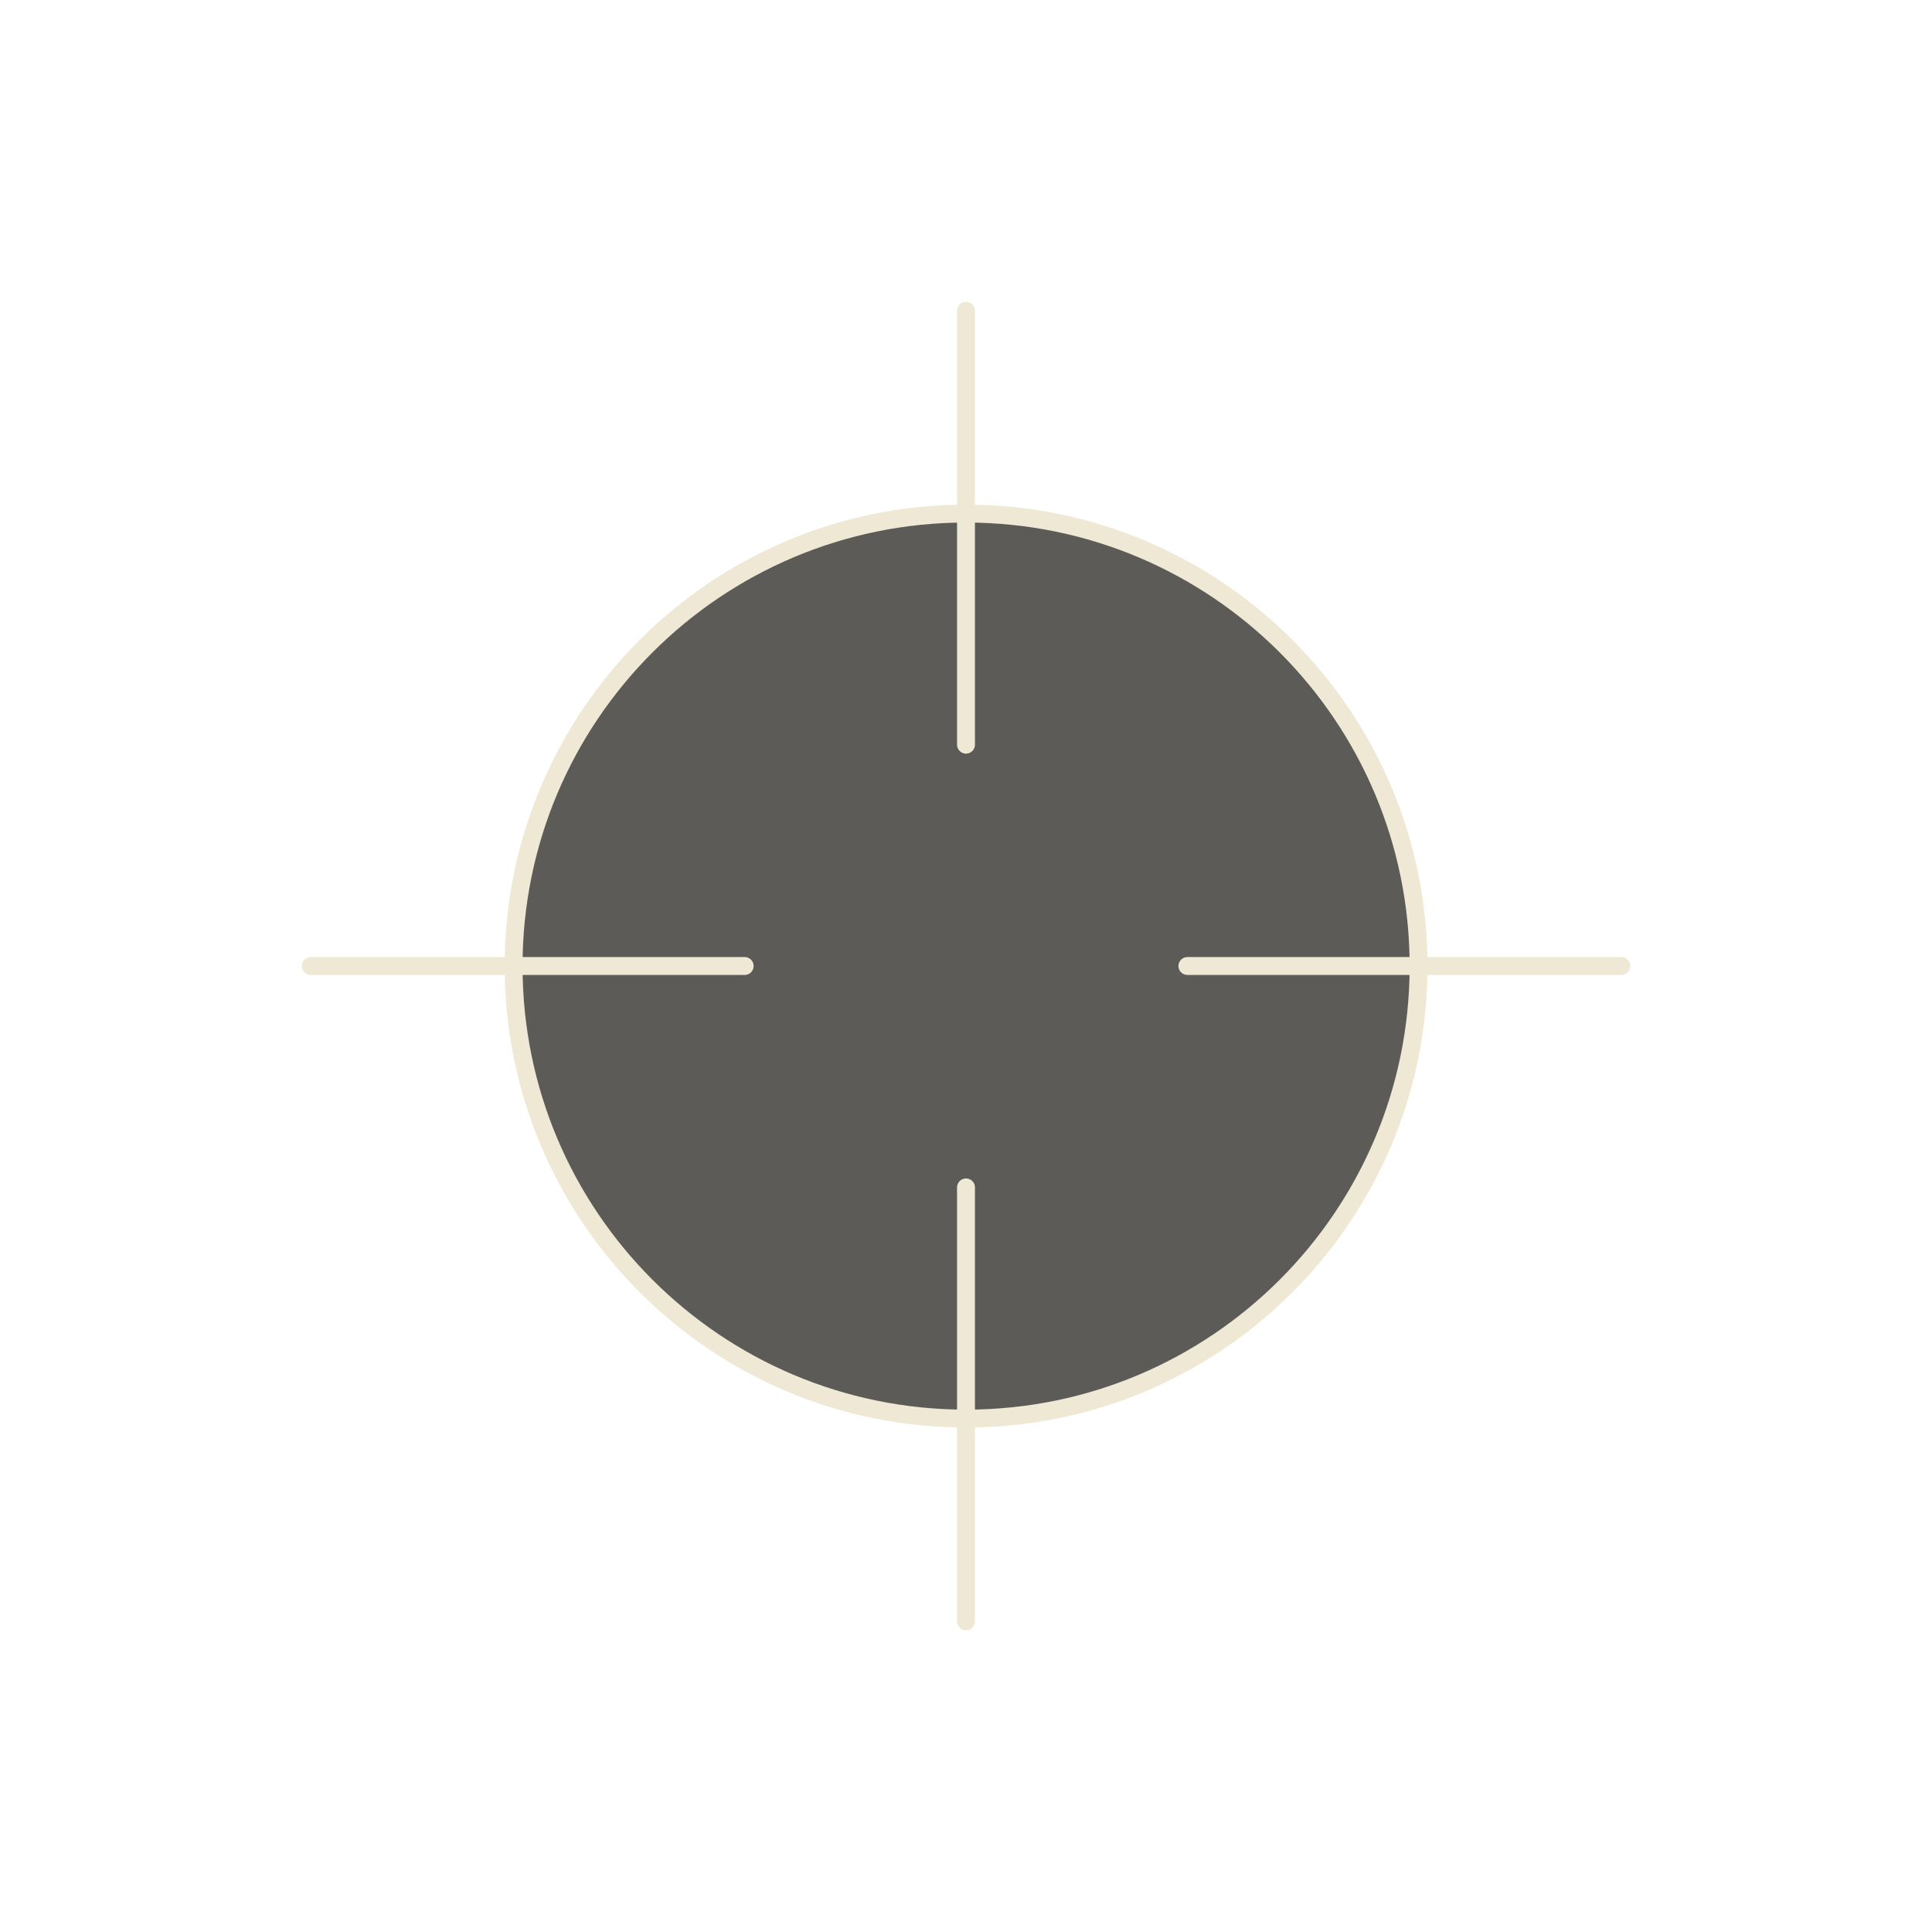
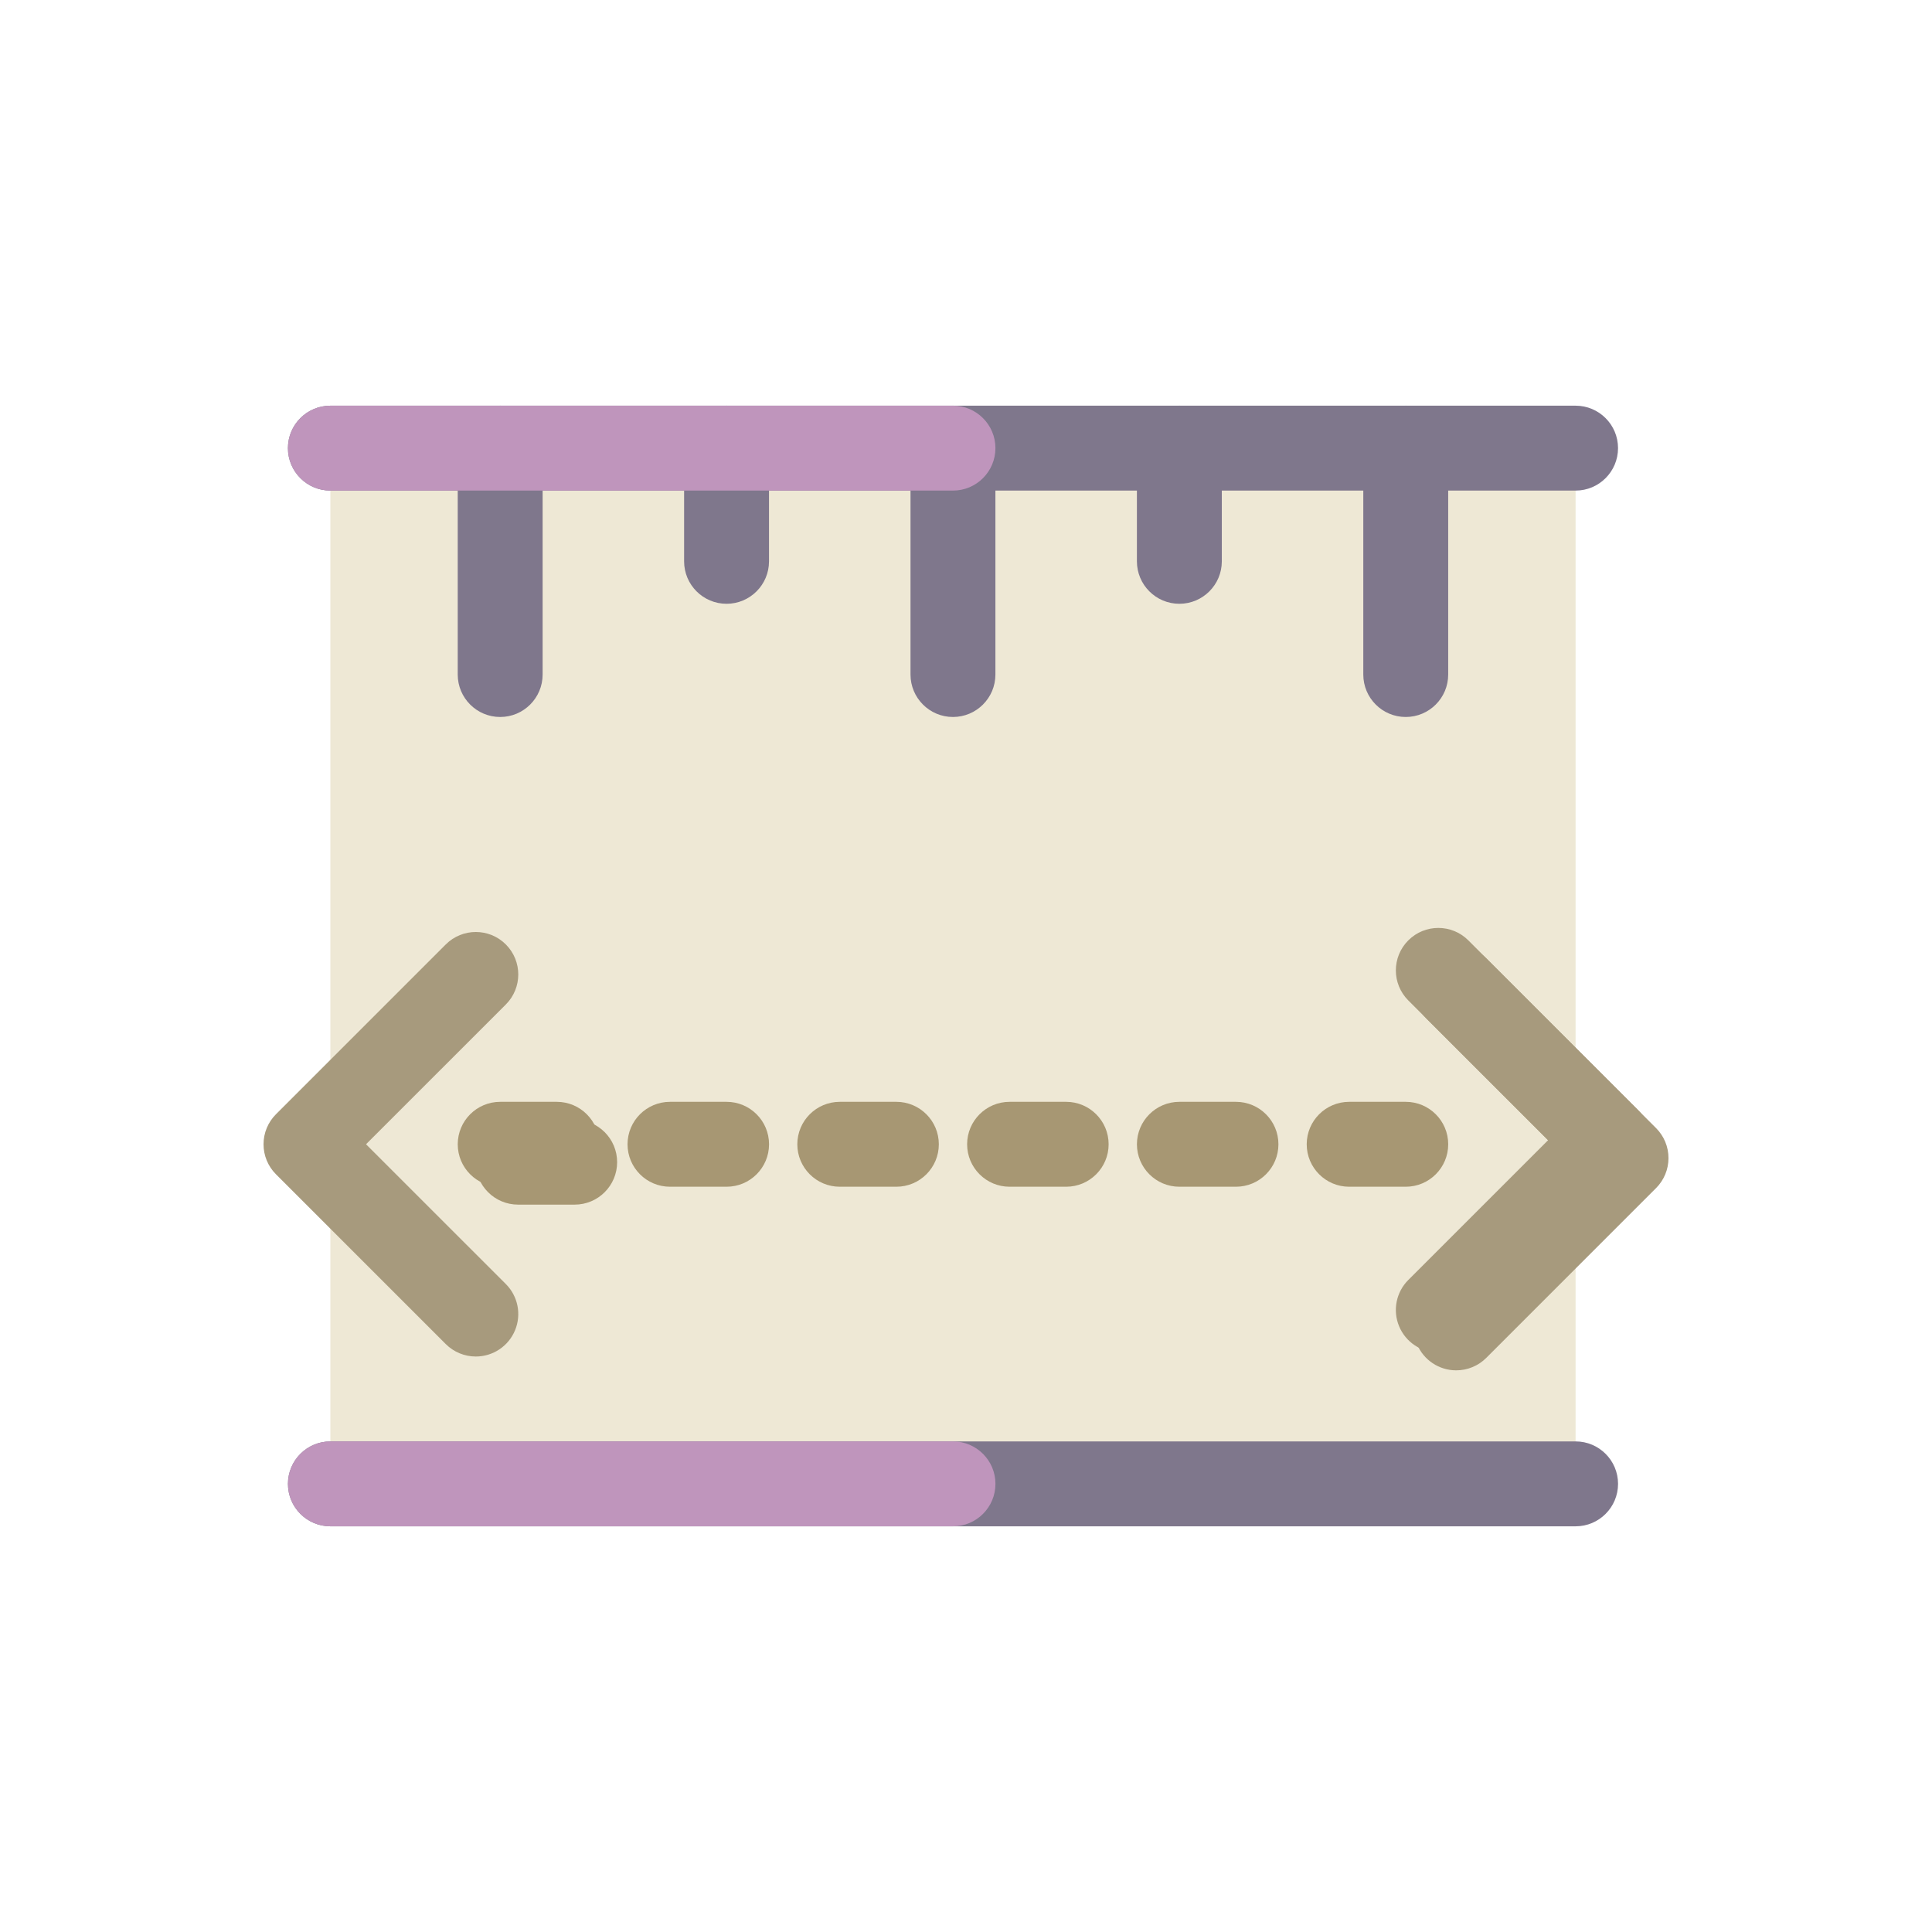
<svg xmlns="http://www.w3.org/2000/svg" version="1.1" width="1080" height="1080" viewBox="0 0 1080 1080" xml:space="preserve">
  <defs>
</defs>
  <rect x="0" y="0" width="100%" height="100%" fill="transparent" />
-   <g transform="matrix(1 0 0 1 540 540)" id="9c32341d-1568-49fd-901e-acd02959f8d9">
+   <g transform="matrix(1 0 0 1 540 540)" id="0c9b6f2d-1a1c-46e9-b9d3-fde477b14602">
+ </g>
+   <g transform="matrix(1 0 0 1 540 540)" id="7af453dc-93dd-47cc-8201-dab4c20c1e28">
    <rect style="stroke: none; stroke-width: 1; stroke-dasharray: none; stroke-linecap: butt; stroke-dashoffset: 0; stroke-linejoin: miter; stroke-miterlimit: 4; fill: rgb(255,255,255); fill-rule: nonzero; opacity: 1; visibility: hidden;" vector-effect="non-scaling-stroke" x="-540" y="-540" rx="0" ry="0" width="1080" height="1080" />
  </g>
-   <g transform="matrix(1 0 0 1 540 540)" id="9a18d7ae-aca8-43ea-be9f-08569747ccfe">
- </g>
-   <g transform="matrix(0.94 0 0 0.94 79.29 79.29)">
-     <rect style="stroke: none; stroke-width: 1; stroke-dasharray: none; stroke-linecap: butt; stroke-dashoffset: 0; stroke-linejoin: miter; stroke-miterlimit: 4; fill: rgb(177,189,197); fill-opacity: 0; fill-rule: nonzero; opacity: 1;" vector-effect="non-scaling-stroke" x="-50" y="-50" rx="0" ry="0" width="100" height="100" />
+   <g transform="matrix(15.82 0 0 17.79 532.72 535.14)">
+     <rect style="stroke: none; stroke-width: 1; stroke-dasharray: none; stroke-linecap: butt; stroke-dashoffset: 0; stroke-linejoin: miter; stroke-miterlimit: 4; fill: rgb(238,232,213); fill-rule: nonzero; opacity: 1;" vector-effect="non-scaling-stroke" x="-22" y="-16" rx="0" ry="0" width="44" height="32" />
  </g>
-   <g transform="matrix(0.94 0 0 0.94 539.89 539.89)">
-     <rect style="stroke: none; stroke-width: 1; stroke-dasharray: none; stroke-linecap: butt; stroke-dashoffset: 0; stroke-linejoin: miter; stroke-miterlimit: 4; fill: rgb(177,189,197); fill-opacity: 0; fill-rule: nonzero; opacity: 1; visibility: hidden;" vector-effect="non-scaling-stroke" x="-540" y="-540" rx="0" ry="0" width="1080" height="1080" />
+   <g transform="matrix(15.82 0 0 15.82 532.72 250.51)">
+     <path style="stroke: none; stroke-width: 1; stroke-dasharray: none; stroke-linecap: butt; stroke-dashoffset: 0; stroke-linejoin: miter; stroke-miterlimit: 4; fill: rgb(127,119,140); fill-rule: nonzero; opacity: 1;" vector-effect="non-scaling-stroke" transform=" translate(-30, -14)" d="M 52 15.5 L 8 15.5 C 7.172 15.5 6.5 14.828 6.5 14 C 6.5 13.172 7.172 12.5 8 12.5 L 52 12.5 C 52.828 12.5 53.5 13.172 53.5 14 C 53.5 14.828 52.828 15.5 52 15.5 Z" stroke-linecap="round" />
+   </g>
+   <g transform="matrix(15.82 0 0 15.82 532.73 829.49)">
+     <path style="stroke: none; stroke-width: 1; stroke-dasharray: none; stroke-linecap: butt; stroke-dashoffset: 0; stroke-linejoin: miter; stroke-miterlimit: 4; fill: rgb(127,119,140); fill-rule: nonzero; opacity: 1;" vector-effect="non-scaling-stroke" transform=" translate(-30, -46)" d="M 52 47.5 L 8 47.5 C 7.172 47.5 6.5 46.828 6.5 46 C 6.5 45.172 7.172 44.5 8 44.5 L 52 44.5 C 52.828 44.5 53.5 45.172 53.5 46 C 53.5 46.828 52.828 47.5 52 47.5 Z" stroke-linecap="round" />
+   </g>
+   <g transform="matrix(15.82 0 0 15.82 532.71 313.79)">
+     <path style="stroke: none; stroke-width: 1; stroke-dasharray: none; stroke-linecap: butt; stroke-dashoffset: 0; stroke-linejoin: miter; stroke-miterlimit: 4; fill: rgb(127,119,140); fill-rule: nonzero; opacity: 1;" vector-effect="non-scaling-stroke" transform=" translate(-30, -18)" d="M 30 23.5 C 29.172 23.5 28.5 22.828 28.5 22 L 28.5 14 C 28.5 13.172 29.172 12.5 30 12.5 C 30.828 12.5 31.5 13.172 31.5 14 L 31.5 22 C 31.5 22.828 30.828 23.5 30 23.5 Z" stroke-linecap="round" />
+   </g>
+   <g transform="matrix(15.82 0 0 15.82 659.27 282.15)">
+     <path style="stroke: none; stroke-width: 1; stroke-dasharray: none; stroke-linecap: butt; stroke-dashoffset: 0; stroke-linejoin: miter; stroke-miterlimit: 4; fill: rgb(127,119,140); fill-rule: nonzero; opacity: 1;" vector-effect="non-scaling-stroke" transform=" translate(-38, -16)" d="M 38 19.5 C 37.172 19.5 36.5 18.828 36.5 18 L 36.5 14 C 36.5 13.172 37.172 12.5 38 12.5 C 38.828 12.5 39.5 13.172 39.5 14 L 39.5 18 C 39.5 18.828 38.828 19.5 38 19.5 Z" stroke-linecap="round" />
+   </g>
+   <g transform="matrix(15.82 0 0 15.82 785.82 313.79)">
+     <path style="stroke: none; stroke-width: 1; stroke-dasharray: none; stroke-linecap: butt; stroke-dashoffset: 0; stroke-linejoin: miter; stroke-miterlimit: 4; fill: rgb(127,119,140); fill-rule: nonzero; opacity: 1;" vector-effect="non-scaling-stroke" transform=" translate(-46, -18)" d="M 46 23.5 C 45.172 23.5 44.5 22.828 44.5 22 L 44.5 14 C 44.5 13.172 45.172 12.5 46 12.5 C 46.828 12.5 47.5 13.172 47.5 14 L 47.5 22 C 47.5 22.828 46.828 23.5 46 23.5 Z" stroke-linecap="round" />
+   </g>
+   <g transform="matrix(15.82 0 0 15.82 279.6 313.79)">
+     <path style="stroke: none; stroke-width: 1; stroke-dasharray: none; stroke-linecap: butt; stroke-dashoffset: 0; stroke-linejoin: miter; stroke-miterlimit: 4; fill: rgb(127,119,140); fill-rule: nonzero; opacity: 1;" vector-effect="non-scaling-stroke" transform=" translate(-14, -18)" d="M 14 23.5 C 13.172 23.5 12.5 22.828 12.5 22 L 12.5 14 C 12.5 13.172 13.172 12.5 14 12.5 C 14.828 12.5 15.5 13.172 15.5 14 L 15.5 22 C 15.5 22.828 14.828 23.5 14 23.5 Z" stroke-linecap="round" />
+   </g>
+   <g transform="matrix(15.82 0 0 15.82 406.15 282.15)">
+     <path style="stroke: none; stroke-width: 1; stroke-dasharray: none; stroke-linecap: butt; stroke-dashoffset: 0; stroke-linejoin: miter; stroke-miterlimit: 4; fill: rgb(127,119,140); fill-rule: nonzero; opacity: 1;" vector-effect="non-scaling-stroke" transform=" translate(-22, -16)" d="M 22 19.5 C 21.172 19.5 20.5 18.828 20.5 18 L 20.5 14 C 20.5 13.172 21.172 12.5 22 12.5 C 22.828 12.5 23.5 13.172 23.5 14 L 23.5 18 C 23.5 18.828 22.828 19.5 22 19.5 Z" stroke-linecap="round" />
+   </g>
+   <g transform="matrix(15.82 0 0 15.82 485.26 639.66)">
+     <path style="stroke: none; stroke-width: 1; stroke-dasharray: none; stroke-linecap: butt; stroke-dashoffset: 0; stroke-linejoin: miter; stroke-miterlimit: 4; fill: rgb(167,151,115); fill-rule: nonzero; opacity: 1;" vector-effect="non-scaling-stroke" transform=" translate(-27, -34)" d="M 28 35.5 L 26 35.5 C 25.172 35.5 24.5 34.828 24.5 34 C 24.5 33.172 25.172 32.5 26 32.5 L 28 32.5 C 28.828 32.5 29.5 33.172 29.5 34 C 29.5 34.828 28.828 35.5 28 35.5 Z" stroke-linecap="round" />
+   </g>
+   <g transform="matrix(15.82 0 0 15.82 390.35 639.66)">
+     <path style="stroke: none; stroke-width: 1; stroke-dasharray: none; stroke-linecap: butt; stroke-dashoffset: 0; stroke-linejoin: miter; stroke-miterlimit: 4; fill: rgb(167,151,115); fill-rule: nonzero; opacity: 1;" vector-effect="non-scaling-stroke" transform=" translate(-21, -34)" d="M 22 35.5 L 20 35.5 C 19.172 35.5 18.5 34.828 18.5 34 C 18.5 33.172 19.172 32.5 20 32.5 L 22 32.5 C 22.828 32.5 23.5 33.172 23.5 34 C 23.5 34.828 22.828 35.5 22 35.5 Z" stroke-linecap="round" />
+   </g>
+   <g transform="matrix(15.82 0 0 15.82 675.1 639.66)">
+     <path style="stroke: none; stroke-width: 1; stroke-dasharray: none; stroke-linecap: butt; stroke-dashoffset: 0; stroke-linejoin: miter; stroke-miterlimit: 4; fill: rgb(167,151,115); fill-rule: nonzero; opacity: 1;" vector-effect="non-scaling-stroke" transform=" translate(-39, -34)" d="M 40 35.5 L 38 35.5 C 37.172 35.5 36.5 34.828 36.5 34 C 36.5 33.172 37.172 32.5 38 32.5 L 40 32.5 C 40.828 32.5 41.5 33.172 41.5 34 C 41.5 34.828 40.828 35.5 40 35.5 Z" stroke-linecap="round" />
+   </g>
+   <g transform="matrix(15.82 0 0 15.82 770.01 639.66)">
+     <path style="stroke: none; stroke-width: 1; stroke-dasharray: none; stroke-linecap: butt; stroke-dashoffset: 0; stroke-linejoin: miter; stroke-miterlimit: 4; fill: rgb(167,151,115); fill-rule: nonzero; opacity: 1;" vector-effect="non-scaling-stroke" transform=" translate(-45, -34)" d="M 46 35.5 L 44 35.5 C 43.172 35.5 42.5 34.828 42.5 34 C 42.5 33.172 43.172 32.5 44 32.5 L 46 32.5 C 46.828 32.5 47.5 33.172 47.5 34 C 47.5 34.828 46.828 35.5 46 35.5 Z" stroke-linecap="round" />
+   </g>
+   <g transform="matrix(15.82 0 0 15.82 295.43 639.66)">
+     <path style="stroke: none; stroke-width: 1; stroke-dasharray: none; stroke-linecap: butt; stroke-dashoffset: 0; stroke-linejoin: miter; stroke-miterlimit: 4; fill: rgb(167,151,115); fill-rule: nonzero; opacity: 1;" vector-effect="non-scaling-stroke" transform=" translate(-15, -34)" d="M 16 35.5 L 14 35.5 C 13.172 35.5 12.5 34.828 12.5 34 C 12.5 33.172 13.172 32.5 14 32.5 L 16 32.5 C 16.828 32.5 17.5 33.172 17.5 34 C 17.5 34.828 16.828 35.5 16 35.5 Z" stroke-linecap="round" />
+   </g>
+   <g transform="matrix(15.82 0 0 15.82 580.18 639.66)">
+     <path style="stroke: none; stroke-width: 1; stroke-dasharray: none; stroke-linecap: butt; stroke-dashoffset: 0; stroke-linejoin: miter; stroke-miterlimit: 4; fill: rgb(167,151,115); fill-rule: nonzero; opacity: 1;" vector-effect="non-scaling-stroke" transform=" translate(-33, -34)" d="M 34 35.5 L 32 35.5 C 31.172 35.5 30.5 34.828 30.5 34 C 30.5 33.172 31.172 32.5 32 32.5 L 34 32.5 C 34.828 32.5 35.5 33.172 35.5 34 C 35.5 34.828 34.828 35.5 34 35.5 Z" stroke-linecap="round" />
+   </g>
+   <g transform="matrix(15.82 0 0 15.82 218.52 639.65)">
+     <path style="stroke: none; stroke-width: 1; stroke-dasharray: none; stroke-linecap: butt; stroke-dashoffset: 0; stroke-linejoin: miter; stroke-miterlimit: 4; fill: rgb(167,154,125); fill-rule: nonzero; opacity: 1;" vector-effect="non-scaling-stroke" transform=" translate(-11, -34)" d="M 14 41.5 C 13.602 41.5 13.22 41.342 12.939 41.061 L 6.939 35.061 C 6.657 34.78 6.499 34.398 6.499 34 C 6.499 33.602 6.657 33.22 6.939 32.939 L 12.939 26.939 C 13.525 26.353 14.475 26.353 15.061 26.939 C 15.647 27.525 15.647 28.475 15.061 29.061 L 10.121 34 L 15.061 38.939 C 15.49 39.368 15.619 40.013 15.386 40.574 C 15.154 41.135 14.607 41.5 14 41.5 Z" stroke-linecap="round" />
+   </g>
+   <g transform="matrix(15.82 0 0 15.82 851.49 637.38)">
+     <path style="stroke: none; stroke-width: 1; stroke-dasharray: none; stroke-linecap: butt; stroke-dashoffset: 0; stroke-linejoin: miter; stroke-miterlimit: 4; fill: rgb(167,154,125); fill-rule: nonzero; opacity: 1;" vector-effect="non-scaling-stroke" transform=" translate(-49, -34)" d="M 46 41.5 C 45.393 41.5 44.846 41.135 44.614 40.574 C 44.381 40.013 44.51 39.368 44.939 38.939 L 49.879 34 L 44.939 29.061 C 44.353 28.475 44.353 27.525 44.939 26.939 C 45.525 26.353 46.475 26.353 47.061 26.939 L 53.061 32.939 C 53.343 33.22 53.501 33.602 53.501 34 C 53.501 34.398 53.343 34.78 53.061 35.061 L 47.061 41.061 C 46.78 41.342 46.398 41.5 46 41.5 Z" stroke-linecap="round" />
+   </g>
+   <g transform="matrix(15.82 0 0 15.82 358.7 250.51)">
+     <path style="stroke: none; stroke-width: 1; stroke-dasharray: none; stroke-linecap: butt; stroke-dashoffset: 0; stroke-linejoin: miter; stroke-miterlimit: 4; fill: rgb(191,149,188); fill-rule: nonzero; opacity: 1;" vector-effect="non-scaling-stroke" transform=" translate(-19, -14)" d="M 30 15.5 L 8 15.5 C 7.172 15.5 6.5 14.828 6.5 14 C 6.5 13.172 7.172 12.5 8 12.5 L 30 12.5 C 30.828 12.5 31.5 13.172 31.5 14 C 31.5 14.828 30.828 15.5 30 15.5 Z" stroke-linecap="round" />
+   </g>
+   <g transform="matrix(15.82 0 0 15.82 358.71 829.49)">
+     <path style="stroke: none; stroke-width: 1; stroke-dasharray: none; stroke-linecap: butt; stroke-dashoffset: 0; stroke-linejoin: miter; stroke-miterlimit: 4; fill: rgb(191,149,188); fill-rule: nonzero; opacity: 1;" vector-effect="non-scaling-stroke" transform=" translate(-19, -46)" d="M 30 47.5 L 8 47.5 C 7.172 47.5 6.5 46.828 6.5 46 C 6.5 45.172 7.172 44.5 8 44.5 L 30 44.5 C 30.828 44.5 31.5 45.172 31.5 46 C 31.5 46.828 30.828 47.5 30 47.5 Z" stroke-linecap="round" />
+   </g>
+   <g transform="matrix(1 0 0 1 540 540)">
+     <rect style="stroke: none; stroke-width: 1; stroke-dasharray: none; stroke-linecap: butt; stroke-dashoffset: 0; stroke-linejoin: miter; stroke-miterlimit: 4; fill: rgb(255,255,255); fill-rule: nonzero; opacity: 1; visibility: hidden;" vector-effect="non-scaling-stroke" x="-540" y="-540" rx="0" ry="0" width="1080" height="1080" />
+   </g>
+   <g transform="matrix(1 0 0 1 50 50)">
+     <rect style="stroke: none; stroke-width: 1; stroke-dasharray: none; stroke-linecap: butt; stroke-dashoffset: 0; stroke-linejoin: miter; stroke-miterlimit: 4; fill: rgb(255,255,255); fill-opacity: 0; fill-rule: nonzero; opacity: 1;" vector-effect="non-scaling-stroke" x="-50" y="-50" rx="0" ry="0" width="100" height="100" />
+   </g>
+   <g transform="matrix(1 0 0 1 540 540)">
+     <rect style="stroke: none; stroke-width: 1; stroke-dasharray: none; stroke-linecap: butt; stroke-dashoffset: 0; stroke-linejoin: miter; stroke-miterlimit: 4; fill: rgb(255,255,255); fill-rule: nonzero; opacity: 1; visibility: hidden;" vector-effect="non-scaling-stroke" x="-540" y="-540" rx="0" ry="0" width="1080" height="1080" />
  </g>
  <g transform="matrix(0 0 0 0 0 0)">
    <g style="">
</g>
  </g>
  <g transform="matrix(0 0 0 0 0 0)">
    <g style="">
</g>
  </g>
-   <g transform="matrix(3.15 0 0 3.15 540.05 540.05)">
-     <circle style="stroke: rgb(238,232,213); stroke-width: 10; stroke-dasharray: none; stroke-linecap: round; stroke-dashoffset: 0; stroke-linejoin: round; stroke-miterlimit: 10; fill: rgb(93,91,87); fill-rule: nonzero; opacity: 1;" vector-effect="non-scaling-stroke" cx="0" cy="0" r="80.3" />
+   <g transform="matrix(15.82 0 0 15.82 305.43 649.66)">
+     <path style="stroke: none; stroke-width: 1; stroke-dasharray: none; stroke-linecap: butt; stroke-dashoffset: 0; stroke-linejoin: miter; stroke-miterlimit: 4; fill: rgb(167,151,115); fill-rule: nonzero; opacity: 1;" vector-effect="non-scaling-stroke" transform=" translate(-15, -34)" d="M 16 35.5 L 14 35.5 C 13.172 35.5 12.5 34.828 12.5 34 C 12.5 33.172 13.172 32.5 14 32.5 L 16 32.5 C 16.828 32.5 17.5 33.172 17.5 34 C 17.5 34.828 16.828 35.5 16 35.5 Z" stroke-linecap="round" />
  </g>
-   <g transform="matrix(3.15 0 0 3.15 540 295)">
-     <line style="stroke: rgb(238,232,213); stroke-width: 10; stroke-dasharray: none; stroke-linecap: round; stroke-dashoffset: 0; stroke-linejoin: round; stroke-miterlimit: 10; fill: rgb(238,232,213); fill-rule: nonzero; opacity: 1;" vector-effect="non-scaling-stroke" x1="0" y1="-38.5" x2="0" y2="38.5" />
-   </g>
-   <g transform="matrix(3.15 0 0 3.15 295 540)">
-     <line style="stroke: rgb(238,232,213); stroke-width: 10; stroke-dasharray: none; stroke-linecap: round; stroke-dashoffset: 0; stroke-linejoin: round; stroke-miterlimit: 10; fill: rgb(238,232,213); fill-rule: nonzero; opacity: 1;" vector-effect="non-scaling-stroke" x1="-38.5" y1="0" x2="38.5" y2="0" />
-   </g>
-   <g transform="matrix(3.15 0 0 3.15 540 785.04)">
-     <line style="stroke: rgb(238,232,213); stroke-width: 10; stroke-dasharray: none; stroke-linecap: round; stroke-dashoffset: 0; stroke-linejoin: round; stroke-miterlimit: 10; fill: rgb(238,232,213); fill-rule: nonzero; opacity: 1;" vector-effect="non-scaling-stroke" x1="0" y1="38.5" x2="0" y2="-38.5" />
-   </g>
-   <g transform="matrix(3.15 0 0 3.15 785.04 540)">
-     <line style="stroke: rgb(238,232,213); stroke-width: 10; stroke-dasharray: none; stroke-linecap: round; stroke-dashoffset: 0; stroke-linejoin: round; stroke-miterlimit: 10; fill: rgb(238,232,213); fill-rule: nonzero; opacity: 1;" vector-effect="non-scaling-stroke" x1="38.5" y1="0" x2="-38.5" y2="0" />
-   </g>
-   <g transform="matrix(NaN NaN NaN NaN 0 0)">
+   <g transform="matrix(0 0 0 0 0 0)">
    <g style="">
</g>
  </g>
-   <g transform="matrix(NaN NaN NaN NaN 0 0)">
+   <g transform="matrix(0 0 0 0 0 0)">
    <g style="">
</g>
  </g>
-   <g transform="matrix(NaN NaN NaN NaN 0 0)">
+   <g transform="matrix(0 0 0 0 0 0)">
    <g style="">
</g>
  </g>
-   <g transform="matrix(NaN NaN NaN NaN 0 0)">
+   <g transform="matrix(0 0 0 0 0 0)">
    <g style="">
</g>
  </g>
-   <g transform="matrix(NaN NaN NaN NaN 0 0)">
+   <g transform="matrix(0 0 0 0 0 0)">
+     <g style="">
+ </g>
+   </g>
+   <g transform="matrix(0 0 0 0 0 0)">
+     <g style="">
+ </g>
+   </g>
+   <g transform="matrix(0 0 0 0 0 0)">
+     <g style="">
+ </g>
+   </g>
+   <g transform="matrix(15.82 0 0 15.82 861.49 647.38)">
+     <path style="stroke: none; stroke-width: 1; stroke-dasharray: none; stroke-linecap: butt; stroke-dashoffset: 0; stroke-linejoin: miter; stroke-miterlimit: 4; fill: rgb(167,154,125); fill-rule: nonzero; opacity: 1;" vector-effect="non-scaling-stroke" transform=" translate(-49, -34)" d="M 46 41.5 C 45.393 41.5 44.846 41.135 44.614 40.574 C 44.381 40.013 44.51 39.368 44.939 38.939 L 49.879 34 L 44.939 29.061 C 44.353 28.475 44.353 27.525 44.939 26.939 C 45.525 26.353 46.475 26.353 47.061 26.939 L 53.061 32.939 C 53.343 33.22 53.501 33.602 53.501 34 C 53.501 34.398 53.343 34.78 53.061 35.061 L 47.061 41.061 C 46.78 41.342 46.398 41.5 46 41.5 Z" stroke-linecap="round" />
+   </g>
+   <g transform="matrix(0 0 0 0 0 0)">
    <g style="">
</g>
  </g>
</svg>
